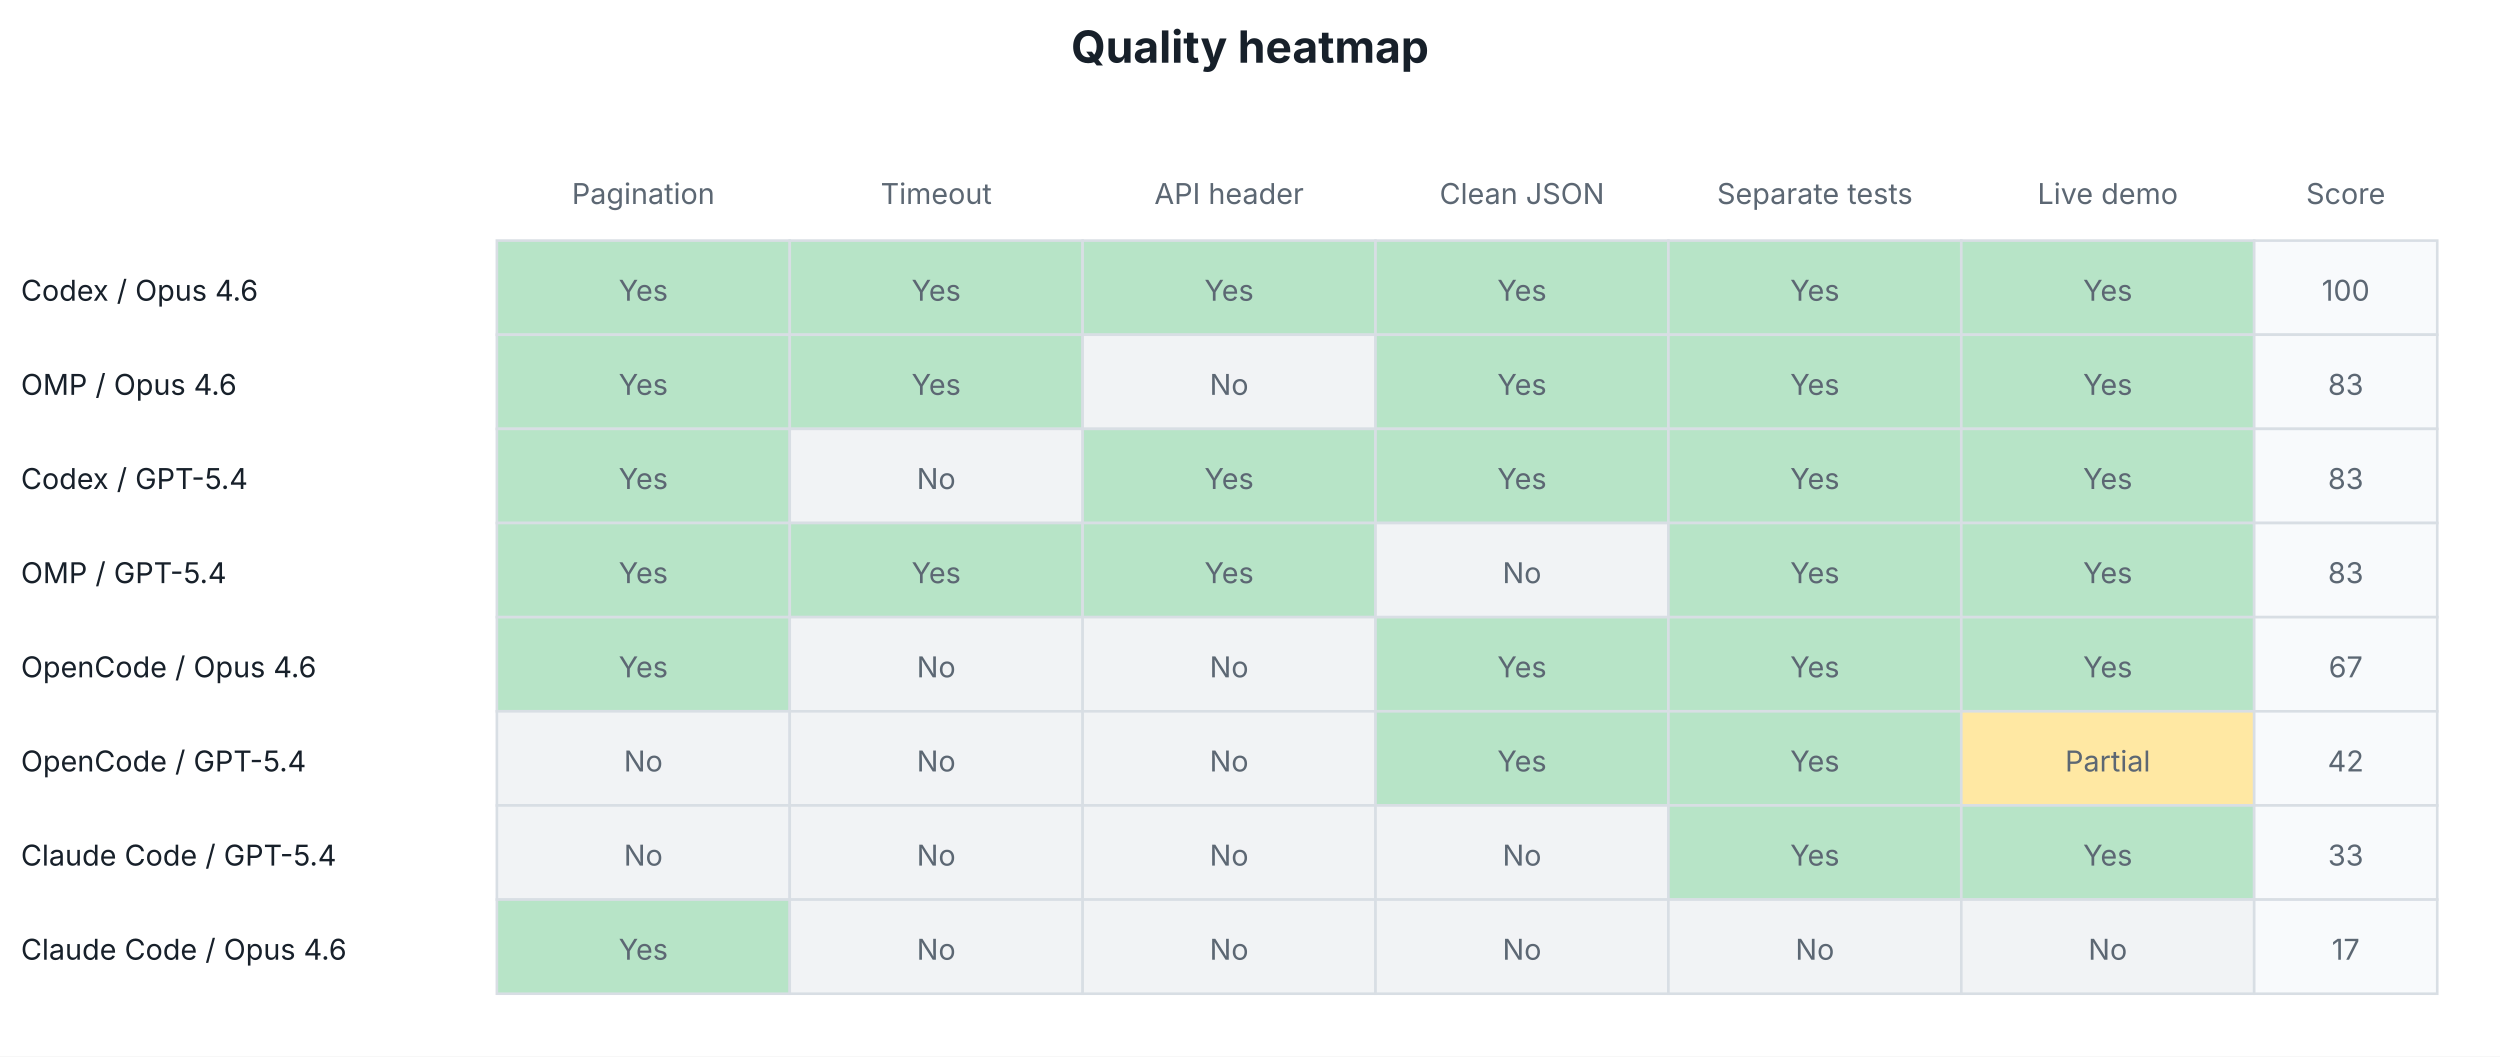
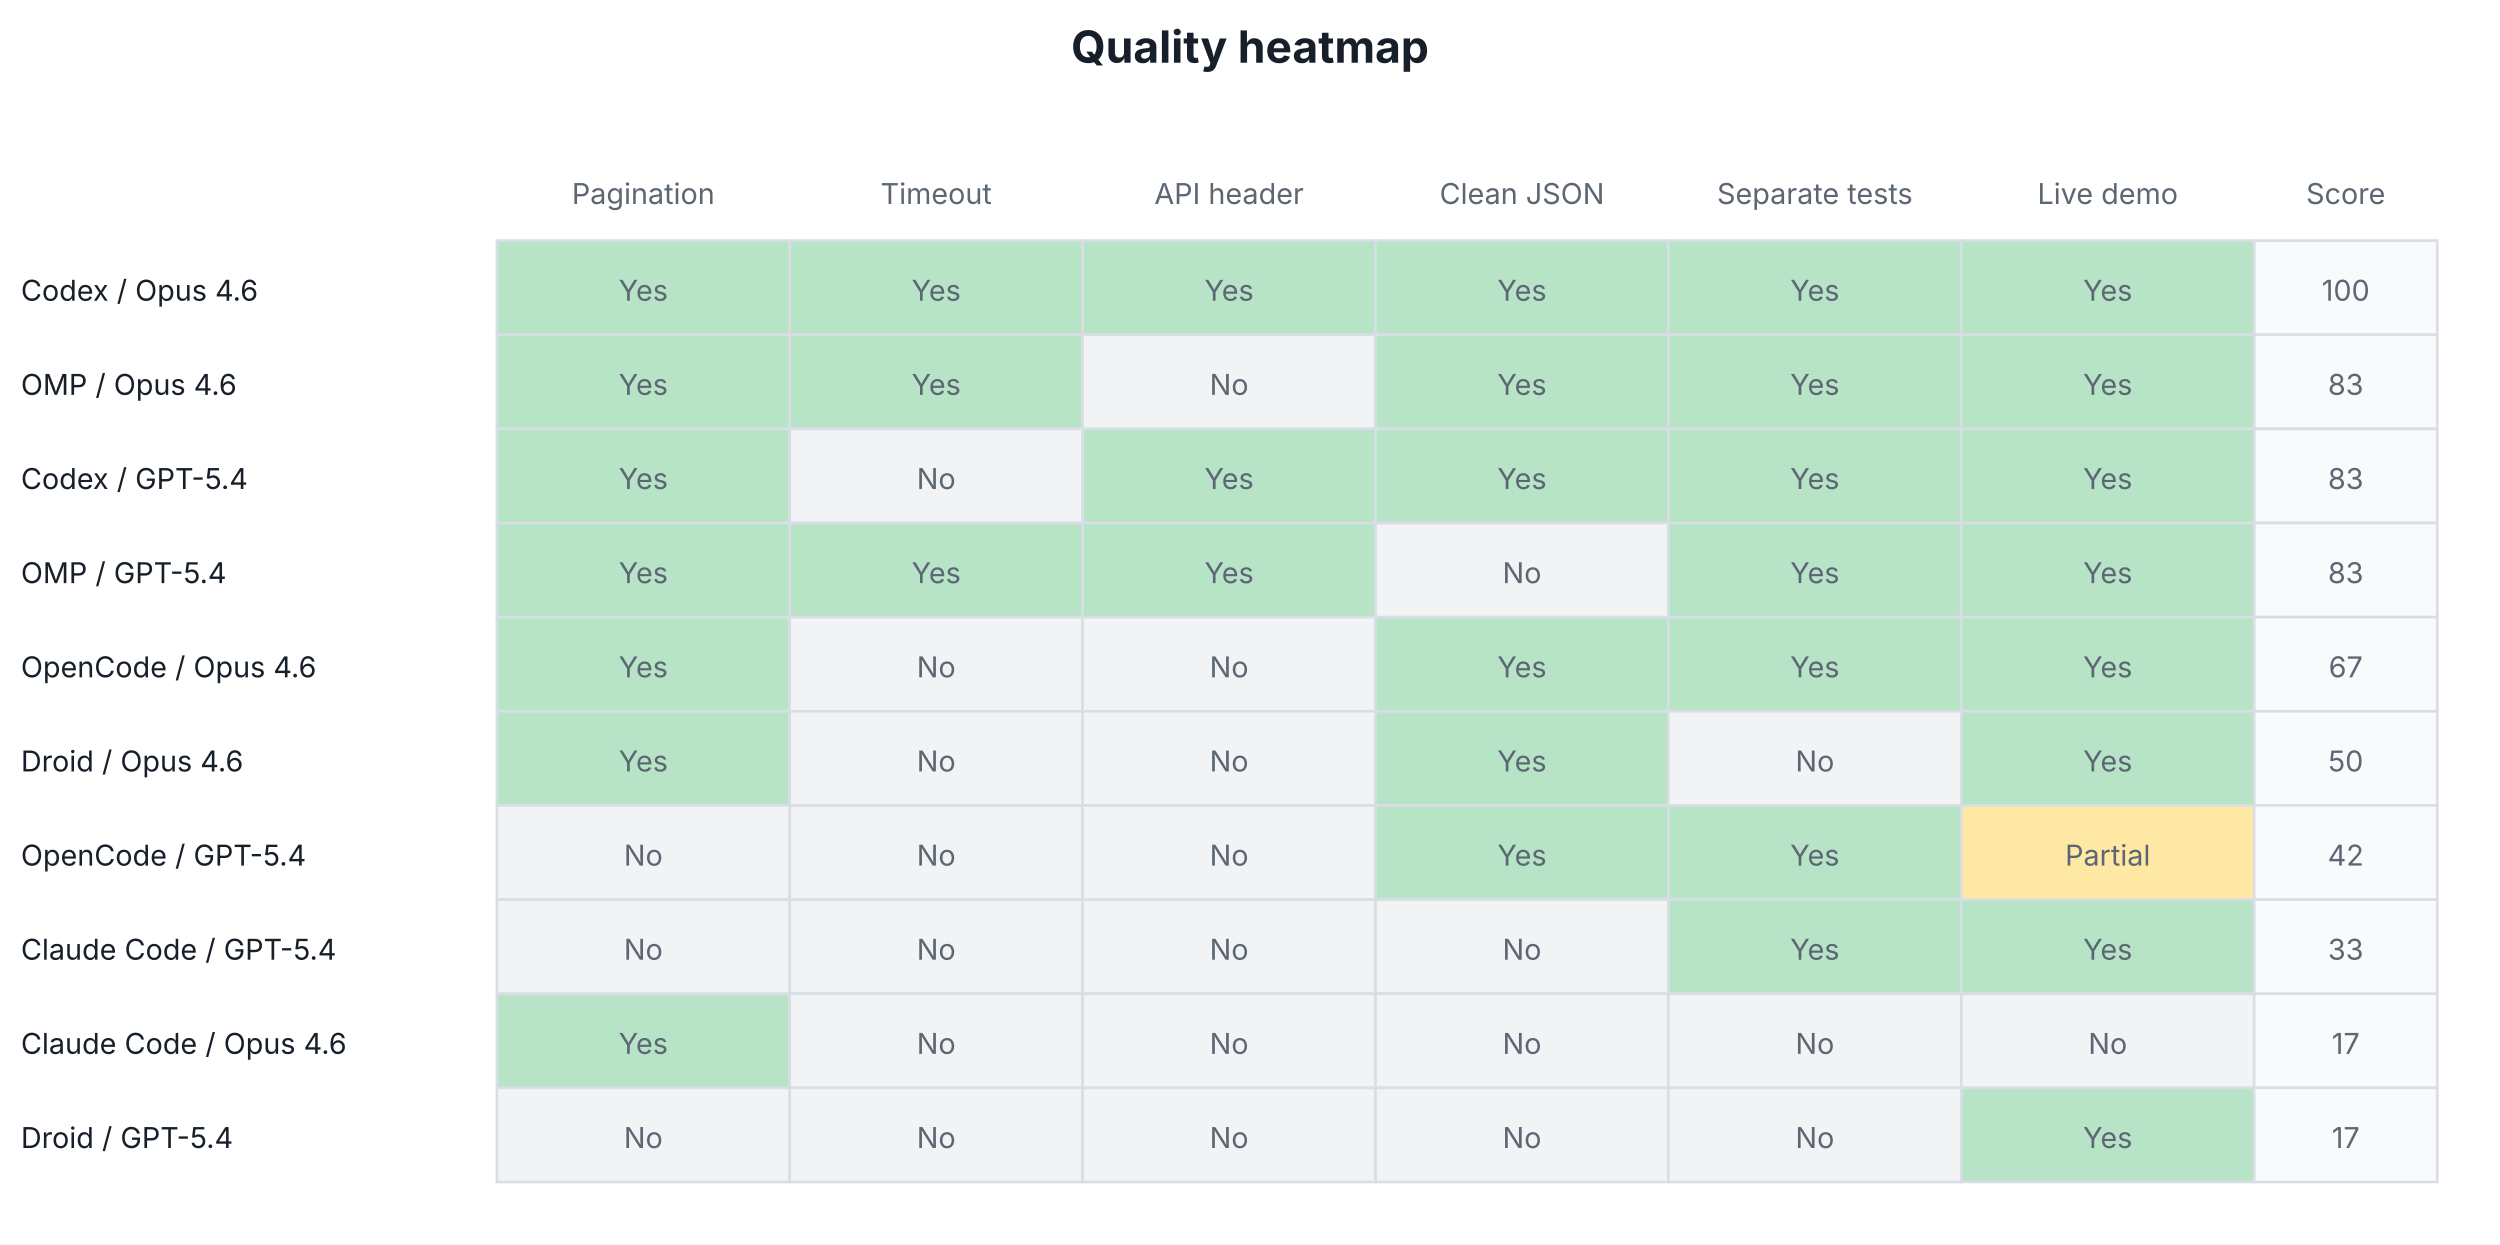
- <svg xmlns="http://www.w3.org/2000/svg" viewBox="0 0 956 404" role="img" aria-label="Quality heatmap">
+ <svg xmlns="http://www.w3.org/2000/svg" viewBox="0 0 956 476" role="img" aria-label="Quality heatmap">
  <style>
.axis { stroke: #64748b; stroke-width: 1; }
.gridline { stroke: #e2e8f0; stroke-width: 1; }
.svg-title { text-anchor: middle; font: 700 17px -apple-system, BlinkMacSystemFont, 'Segoe UI', sans-serif; fill: #17202a; }
.axis-label { text-anchor: middle; font: 12px -apple-system, BlinkMacSystemFont, 'Segoe UI', sans-serif; fill: #5c6773; }
.small-label { font: 11px -apple-system, BlinkMacSystemFont, 'Segoe UI', sans-serif; fill: #17202a; }
.tick { text-anchor: middle; font: 11px -apple-system, BlinkMacSystemFont, 'Segoe UI', sans-serif; fill: #5c6773; }
.right { text-anchor: end; }
.legend { font: 12px -apple-system, BlinkMacSystemFont, 'Segoe UI', sans-serif; fill: #5c6773; }
</style>
  <rect width="100%" height="100%" fill="#ffffff" />
  <text x="478" y="24" class="svg-title">Quality heatmap</text>
  <text x="246" y="78" class="tick">Pagination</text>
  <text x="358" y="78" class="tick">Timeout</text>
  <text x="470" y="78" class="tick">API header</text>
  <text x="582" y="78" class="tick">Clean JSON</text>
  <text x="694" y="78" class="tick">Separate tests</text>
  <text x="806" y="78" class="tick">Live demo</text>
  <text x="897" y="78" class="tick">Score</text>
  <text x="8" y="115" class="small-label">Codex / Opus 4.6</text>
  <rect x="190" y="92" width="112" height="36" fill="#b7e4c7" stroke="#d8dee4" />
  <text x="246" y="115" class="tick">Yes</text>
  <rect x="302" y="92" width="112" height="36" fill="#b7e4c7" stroke="#d8dee4" />
  <text x="358" y="115" class="tick">Yes</text>
  <rect x="414" y="92" width="112" height="36" fill="#b7e4c7" stroke="#d8dee4" />
  <text x="470" y="115" class="tick">Yes</text>
  <rect x="526" y="92" width="112" height="36" fill="#b7e4c7" stroke="#d8dee4" />
  <text x="582" y="115" class="tick">Yes</text>
  <rect x="638" y="92" width="112" height="36" fill="#b7e4c7" stroke="#d8dee4" />
  <text x="694" y="115" class="tick">Yes</text>
  <rect x="750" y="92" width="112" height="36" fill="#b7e4c7" stroke="#d8dee4" />
  <text x="806" y="115" class="tick">Yes</text>
  <rect x="862" y="92" width="70" height="36" fill="#f8fafc" stroke="#d8dee4" />
  <text x="897" y="115" class="tick">100</text>
  <text x="8" y="151" class="small-label">OMP / Opus 4.6</text>
  <rect x="190" y="128" width="112" height="36" fill="#b7e4c7" stroke="#d8dee4" />
  <text x="246" y="151" class="tick">Yes</text>
  <rect x="302" y="128" width="112" height="36" fill="#b7e4c7" stroke="#d8dee4" />
  <text x="358" y="151" class="tick">Yes</text>
  <rect x="414" y="128" width="112" height="36" fill="#f1f3f5" stroke="#d8dee4" />
  <text x="470" y="151" class="tick">No</text>
  <rect x="526" y="128" width="112" height="36" fill="#b7e4c7" stroke="#d8dee4" />
  <text x="582" y="151" class="tick">Yes</text>
  <rect x="638" y="128" width="112" height="36" fill="#b7e4c7" stroke="#d8dee4" />
  <text x="694" y="151" class="tick">Yes</text>
  <rect x="750" y="128" width="112" height="36" fill="#b7e4c7" stroke="#d8dee4" />
  <text x="806" y="151" class="tick">Yes</text>
  <rect x="862" y="128" width="70" height="36" fill="#f8fafc" stroke="#d8dee4" />
  <text x="897" y="151" class="tick">83</text>
  <text x="8" y="187" class="small-label">Codex / GPT-5.4</text>
  <rect x="190" y="164" width="112" height="36" fill="#b7e4c7" stroke="#d8dee4" />
  <text x="246" y="187" class="tick">Yes</text>
  <rect x="302" y="164" width="112" height="36" fill="#f1f3f5" stroke="#d8dee4" />
  <text x="358" y="187" class="tick">No</text>
  <rect x="414" y="164" width="112" height="36" fill="#b7e4c7" stroke="#d8dee4" />
  <text x="470" y="187" class="tick">Yes</text>
  <rect x="526" y="164" width="112" height="36" fill="#b7e4c7" stroke="#d8dee4" />
  <text x="582" y="187" class="tick">Yes</text>
  <rect x="638" y="164" width="112" height="36" fill="#b7e4c7" stroke="#d8dee4" />
  <text x="694" y="187" class="tick">Yes</text>
  <rect x="750" y="164" width="112" height="36" fill="#b7e4c7" stroke="#d8dee4" />
  <text x="806" y="187" class="tick">Yes</text>
  <rect x="862" y="164" width="70" height="36" fill="#f8fafc" stroke="#d8dee4" />
  <text x="897" y="187" class="tick">83</text>
  <text x="8" y="223" class="small-label">OMP / GPT-5.4</text>
  <rect x="190" y="200" width="112" height="36" fill="#b7e4c7" stroke="#d8dee4" />
  <text x="246" y="223" class="tick">Yes</text>
  <rect x="302" y="200" width="112" height="36" fill="#b7e4c7" stroke="#d8dee4" />
  <text x="358" y="223" class="tick">Yes</text>
  <rect x="414" y="200" width="112" height="36" fill="#b7e4c7" stroke="#d8dee4" />
  <text x="470" y="223" class="tick">Yes</text>
  <rect x="526" y="200" width="112" height="36" fill="#f1f3f5" stroke="#d8dee4" />
  <text x="582" y="223" class="tick">No</text>
  <rect x="638" y="200" width="112" height="36" fill="#b7e4c7" stroke="#d8dee4" />
  <text x="694" y="223" class="tick">Yes</text>
  <rect x="750" y="200" width="112" height="36" fill="#b7e4c7" stroke="#d8dee4" />
  <text x="806" y="223" class="tick">Yes</text>
  <rect x="862" y="200" width="70" height="36" fill="#f8fafc" stroke="#d8dee4" />
  <text x="897" y="223" class="tick">83</text>
  <text x="8" y="259" class="small-label">OpenCode / Opus 4.6</text>
  <rect x="190" y="236" width="112" height="36" fill="#b7e4c7" stroke="#d8dee4" />
  <text x="246" y="259" class="tick">Yes</text>
  <rect x="302" y="236" width="112" height="36" fill="#f1f3f5" stroke="#d8dee4" />
  <text x="358" y="259" class="tick">No</text>
  <rect x="414" y="236" width="112" height="36" fill="#f1f3f5" stroke="#d8dee4" />
  <text x="470" y="259" class="tick">No</text>
  <rect x="526" y="236" width="112" height="36" fill="#b7e4c7" stroke="#d8dee4" />
  <text x="582" y="259" class="tick">Yes</text>
  <rect x="638" y="236" width="112" height="36" fill="#b7e4c7" stroke="#d8dee4" />
  <text x="694" y="259" class="tick">Yes</text>
  <rect x="750" y="236" width="112" height="36" fill="#b7e4c7" stroke="#d8dee4" />
  <text x="806" y="259" class="tick">Yes</text>
  <rect x="862" y="236" width="70" height="36" fill="#f8fafc" stroke="#d8dee4" />
  <text x="897" y="259" class="tick">67</text>
-   <text x="8" y="295" class="small-label">OpenCode / GPT-5.4</text>
-   <rect x="190" y="272" width="112" height="36" fill="#f1f3f5" stroke="#d8dee4" />
-   <text x="246" y="295" class="tick">No</text>
+   <text x="8" y="295" class="small-label">Droid / Opus 4.6</text>
+   <rect x="190" y="272" width="112" height="36" fill="#b7e4c7" stroke="#d8dee4" />
+   <text x="246" y="295" class="tick">Yes</text>
  <rect x="302" y="272" width="112" height="36" fill="#f1f3f5" stroke="#d8dee4" />
  <text x="358" y="295" class="tick">No</text>
  <rect x="414" y="272" width="112" height="36" fill="#f1f3f5" stroke="#d8dee4" />
  <text x="470" y="295" class="tick">No</text>
  <rect x="526" y="272" width="112" height="36" fill="#b7e4c7" stroke="#d8dee4" />
  <text x="582" y="295" class="tick">Yes</text>
-   <rect x="638" y="272" width="112" height="36" fill="#b7e4c7" stroke="#d8dee4" />
-   <text x="694" y="295" class="tick">Yes</text>
-   <rect x="750" y="272" width="112" height="36" fill="#ffe8a3" stroke="#d8dee4" />
-   <text x="806" y="295" class="tick">Partial</text>
+   <rect x="638" y="272" width="112" height="36" fill="#f1f3f5" stroke="#d8dee4" />
+   <text x="694" y="295" class="tick">No</text>
+   <rect x="750" y="272" width="112" height="36" fill="#b7e4c7" stroke="#d8dee4" />
+   <text x="806" y="295" class="tick">Yes</text>
  <rect x="862" y="272" width="70" height="36" fill="#f8fafc" stroke="#d8dee4" />
-   <text x="897" y="295" class="tick">42</text>
-   <text x="8" y="331" class="small-label">Claude Code / GPT-5.4</text>
+   <text x="897" y="295" class="tick">50</text>
+   <text x="8" y="331" class="small-label">OpenCode / GPT-5.4</text>
  <rect x="190" y="308" width="112" height="36" fill="#f1f3f5" stroke="#d8dee4" />
  <text x="246" y="331" class="tick">No</text>
  <rect x="302" y="308" width="112" height="36" fill="#f1f3f5" stroke="#d8dee4" />
  <text x="358" y="331" class="tick">No</text>
  <rect x="414" y="308" width="112" height="36" fill="#f1f3f5" stroke="#d8dee4" />
  <text x="470" y="331" class="tick">No</text>
-   <rect x="526" y="308" width="112" height="36" fill="#f1f3f5" stroke="#d8dee4" />
-   <text x="582" y="331" class="tick">No</text>
+   <rect x="526" y="308" width="112" height="36" fill="#b7e4c7" stroke="#d8dee4" />
+   <text x="582" y="331" class="tick">Yes</text>
  <rect x="638" y="308" width="112" height="36" fill="#b7e4c7" stroke="#d8dee4" />
  <text x="694" y="331" class="tick">Yes</text>
-   <rect x="750" y="308" width="112" height="36" fill="#b7e4c7" stroke="#d8dee4" />
-   <text x="806" y="331" class="tick">Yes</text>
+   <rect x="750" y="308" width="112" height="36" fill="#ffe8a3" stroke="#d8dee4" />
+   <text x="806" y="331" class="tick">Partial</text>
  <rect x="862" y="308" width="70" height="36" fill="#f8fafc" stroke="#d8dee4" />
-   <text x="897" y="331" class="tick">33</text>
-   <text x="8" y="367" class="small-label">Claude Code / Opus 4.6</text>
-   <rect x="190" y="344" width="112" height="36" fill="#b7e4c7" stroke="#d8dee4" />
-   <text x="246" y="367" class="tick">Yes</text>
+   <text x="897" y="331" class="tick">42</text>
+   <text x="8" y="367" class="small-label">Claude Code / GPT-5.4</text>
+   <rect x="190" y="344" width="112" height="36" fill="#f1f3f5" stroke="#d8dee4" />
+   <text x="246" y="367" class="tick">No</text>
  <rect x="302" y="344" width="112" height="36" fill="#f1f3f5" stroke="#d8dee4" />
  <text x="358" y="367" class="tick">No</text>
  <rect x="414" y="344" width="112" height="36" fill="#f1f3f5" stroke="#d8dee4" />
  <text x="470" y="367" class="tick">No</text>
  <rect x="526" y="344" width="112" height="36" fill="#f1f3f5" stroke="#d8dee4" />
  <text x="582" y="367" class="tick">No</text>
-   <rect x="638" y="344" width="112" height="36" fill="#f1f3f5" stroke="#d8dee4" />
-   <text x="694" y="367" class="tick">No</text>
-   <rect x="750" y="344" width="112" height="36" fill="#f1f3f5" stroke="#d8dee4" />
-   <text x="806" y="367" class="tick">No</text>
+   <rect x="638" y="344" width="112" height="36" fill="#b7e4c7" stroke="#d8dee4" />
+   <text x="694" y="367" class="tick">Yes</text>
+   <rect x="750" y="344" width="112" height="36" fill="#b7e4c7" stroke="#d8dee4" />
+   <text x="806" y="367" class="tick">Yes</text>
  <rect x="862" y="344" width="70" height="36" fill="#f8fafc" stroke="#d8dee4" />
-   <text x="897" y="367" class="tick">17</text>
+   <text x="897" y="367" class="tick">33</text>
+   <text x="8" y="403" class="small-label">Claude Code / Opus 4.6</text>
+   <rect x="190" y="380" width="112" height="36" fill="#b7e4c7" stroke="#d8dee4" />
+   <text x="246" y="403" class="tick">Yes</text>
+   <rect x="302" y="380" width="112" height="36" fill="#f1f3f5" stroke="#d8dee4" />
+   <text x="358" y="403" class="tick">No</text>
+   <rect x="414" y="380" width="112" height="36" fill="#f1f3f5" stroke="#d8dee4" />
+   <text x="470" y="403" class="tick">No</text>
+   <rect x="526" y="380" width="112" height="36" fill="#f1f3f5" stroke="#d8dee4" />
+   <text x="582" y="403" class="tick">No</text>
+   <rect x="638" y="380" width="112" height="36" fill="#f1f3f5" stroke="#d8dee4" />
+   <text x="694" y="403" class="tick">No</text>
+   <rect x="750" y="380" width="112" height="36" fill="#f1f3f5" stroke="#d8dee4" />
+   <text x="806" y="403" class="tick">No</text>
+   <rect x="862" y="380" width="70" height="36" fill="#f8fafc" stroke="#d8dee4" />
+   <text x="897" y="403" class="tick">17</text>
+   <text x="8" y="439" class="small-label">Droid / GPT-5.4</text>
+   <rect x="190" y="416" width="112" height="36" fill="#f1f3f5" stroke="#d8dee4" />
+   <text x="246" y="439" class="tick">No</text>
+   <rect x="302" y="416" width="112" height="36" fill="#f1f3f5" stroke="#d8dee4" />
+   <text x="358" y="439" class="tick">No</text>
+   <rect x="414" y="416" width="112" height="36" fill="#f1f3f5" stroke="#d8dee4" />
+   <text x="470" y="439" class="tick">No</text>
+   <rect x="526" y="416" width="112" height="36" fill="#f1f3f5" stroke="#d8dee4" />
+   <text x="582" y="439" class="tick">No</text>
+   <rect x="638" y="416" width="112" height="36" fill="#f1f3f5" stroke="#d8dee4" />
+   <text x="694" y="439" class="tick">No</text>
+   <rect x="750" y="416" width="112" height="36" fill="#b7e4c7" stroke="#d8dee4" />
+   <text x="806" y="439" class="tick">Yes</text>
+   <rect x="862" y="416" width="70" height="36" fill="#f8fafc" stroke="#d8dee4" />
+   <text x="897" y="439" class="tick">17</text>
</svg>
